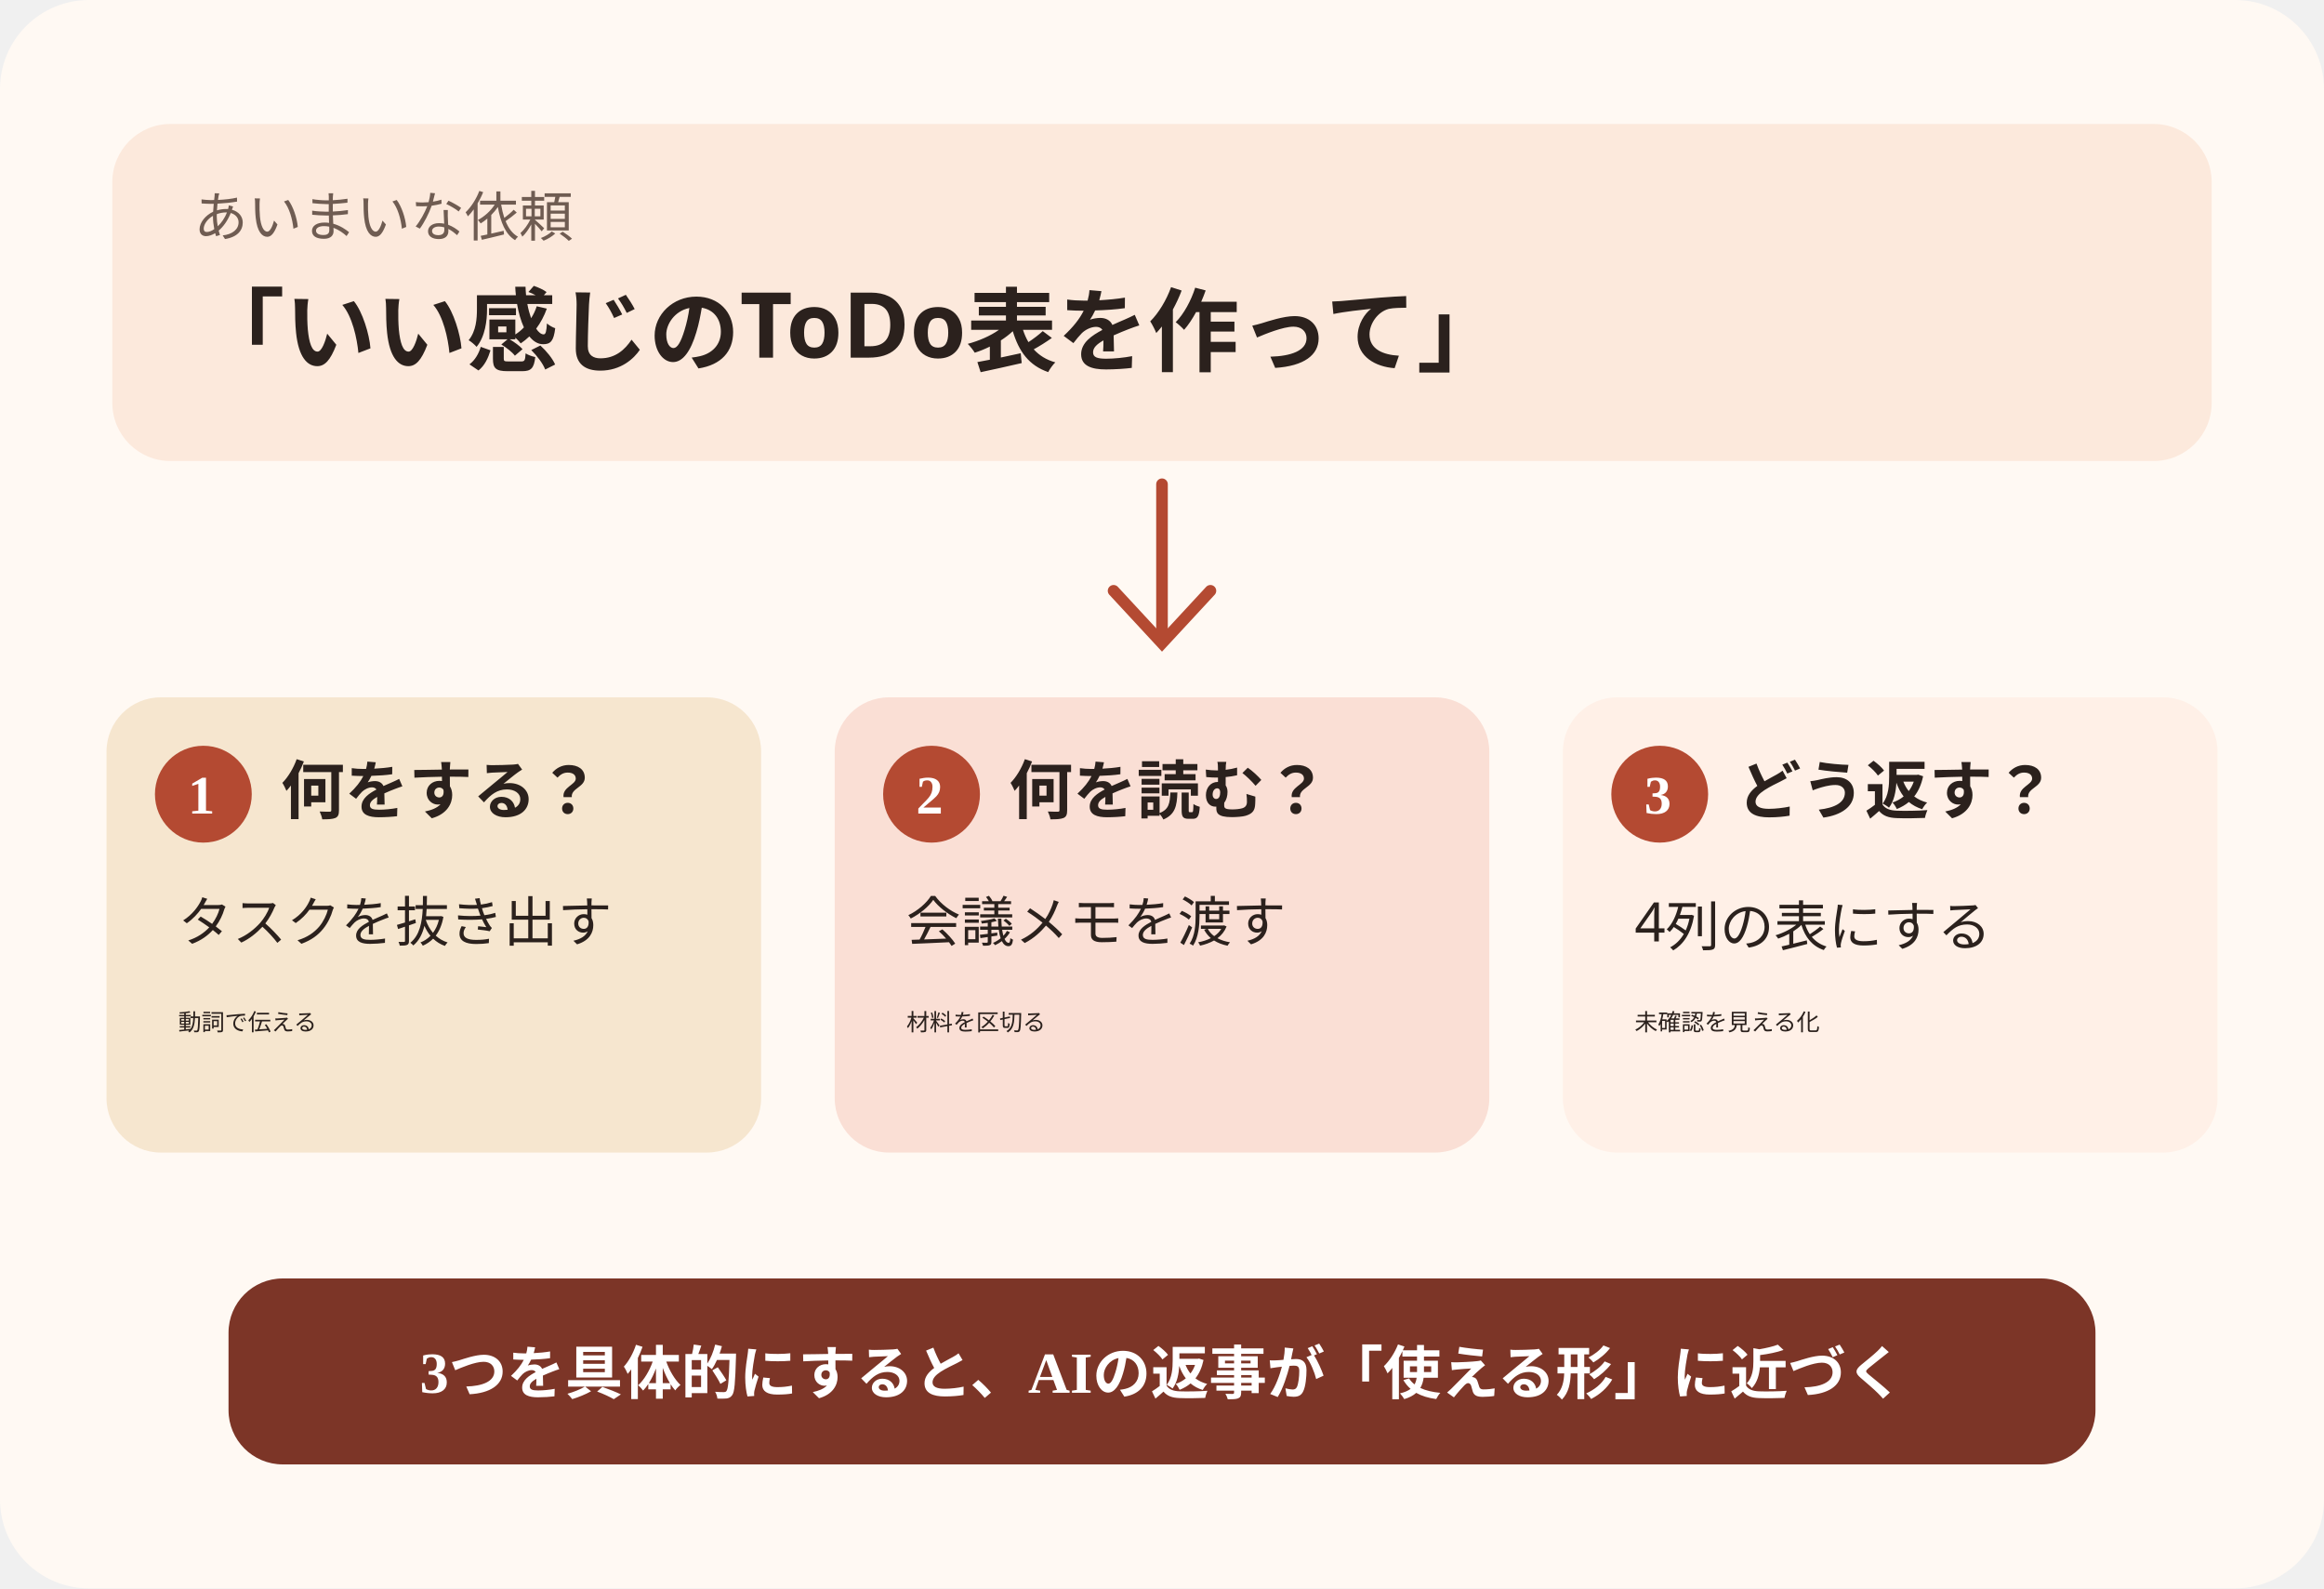
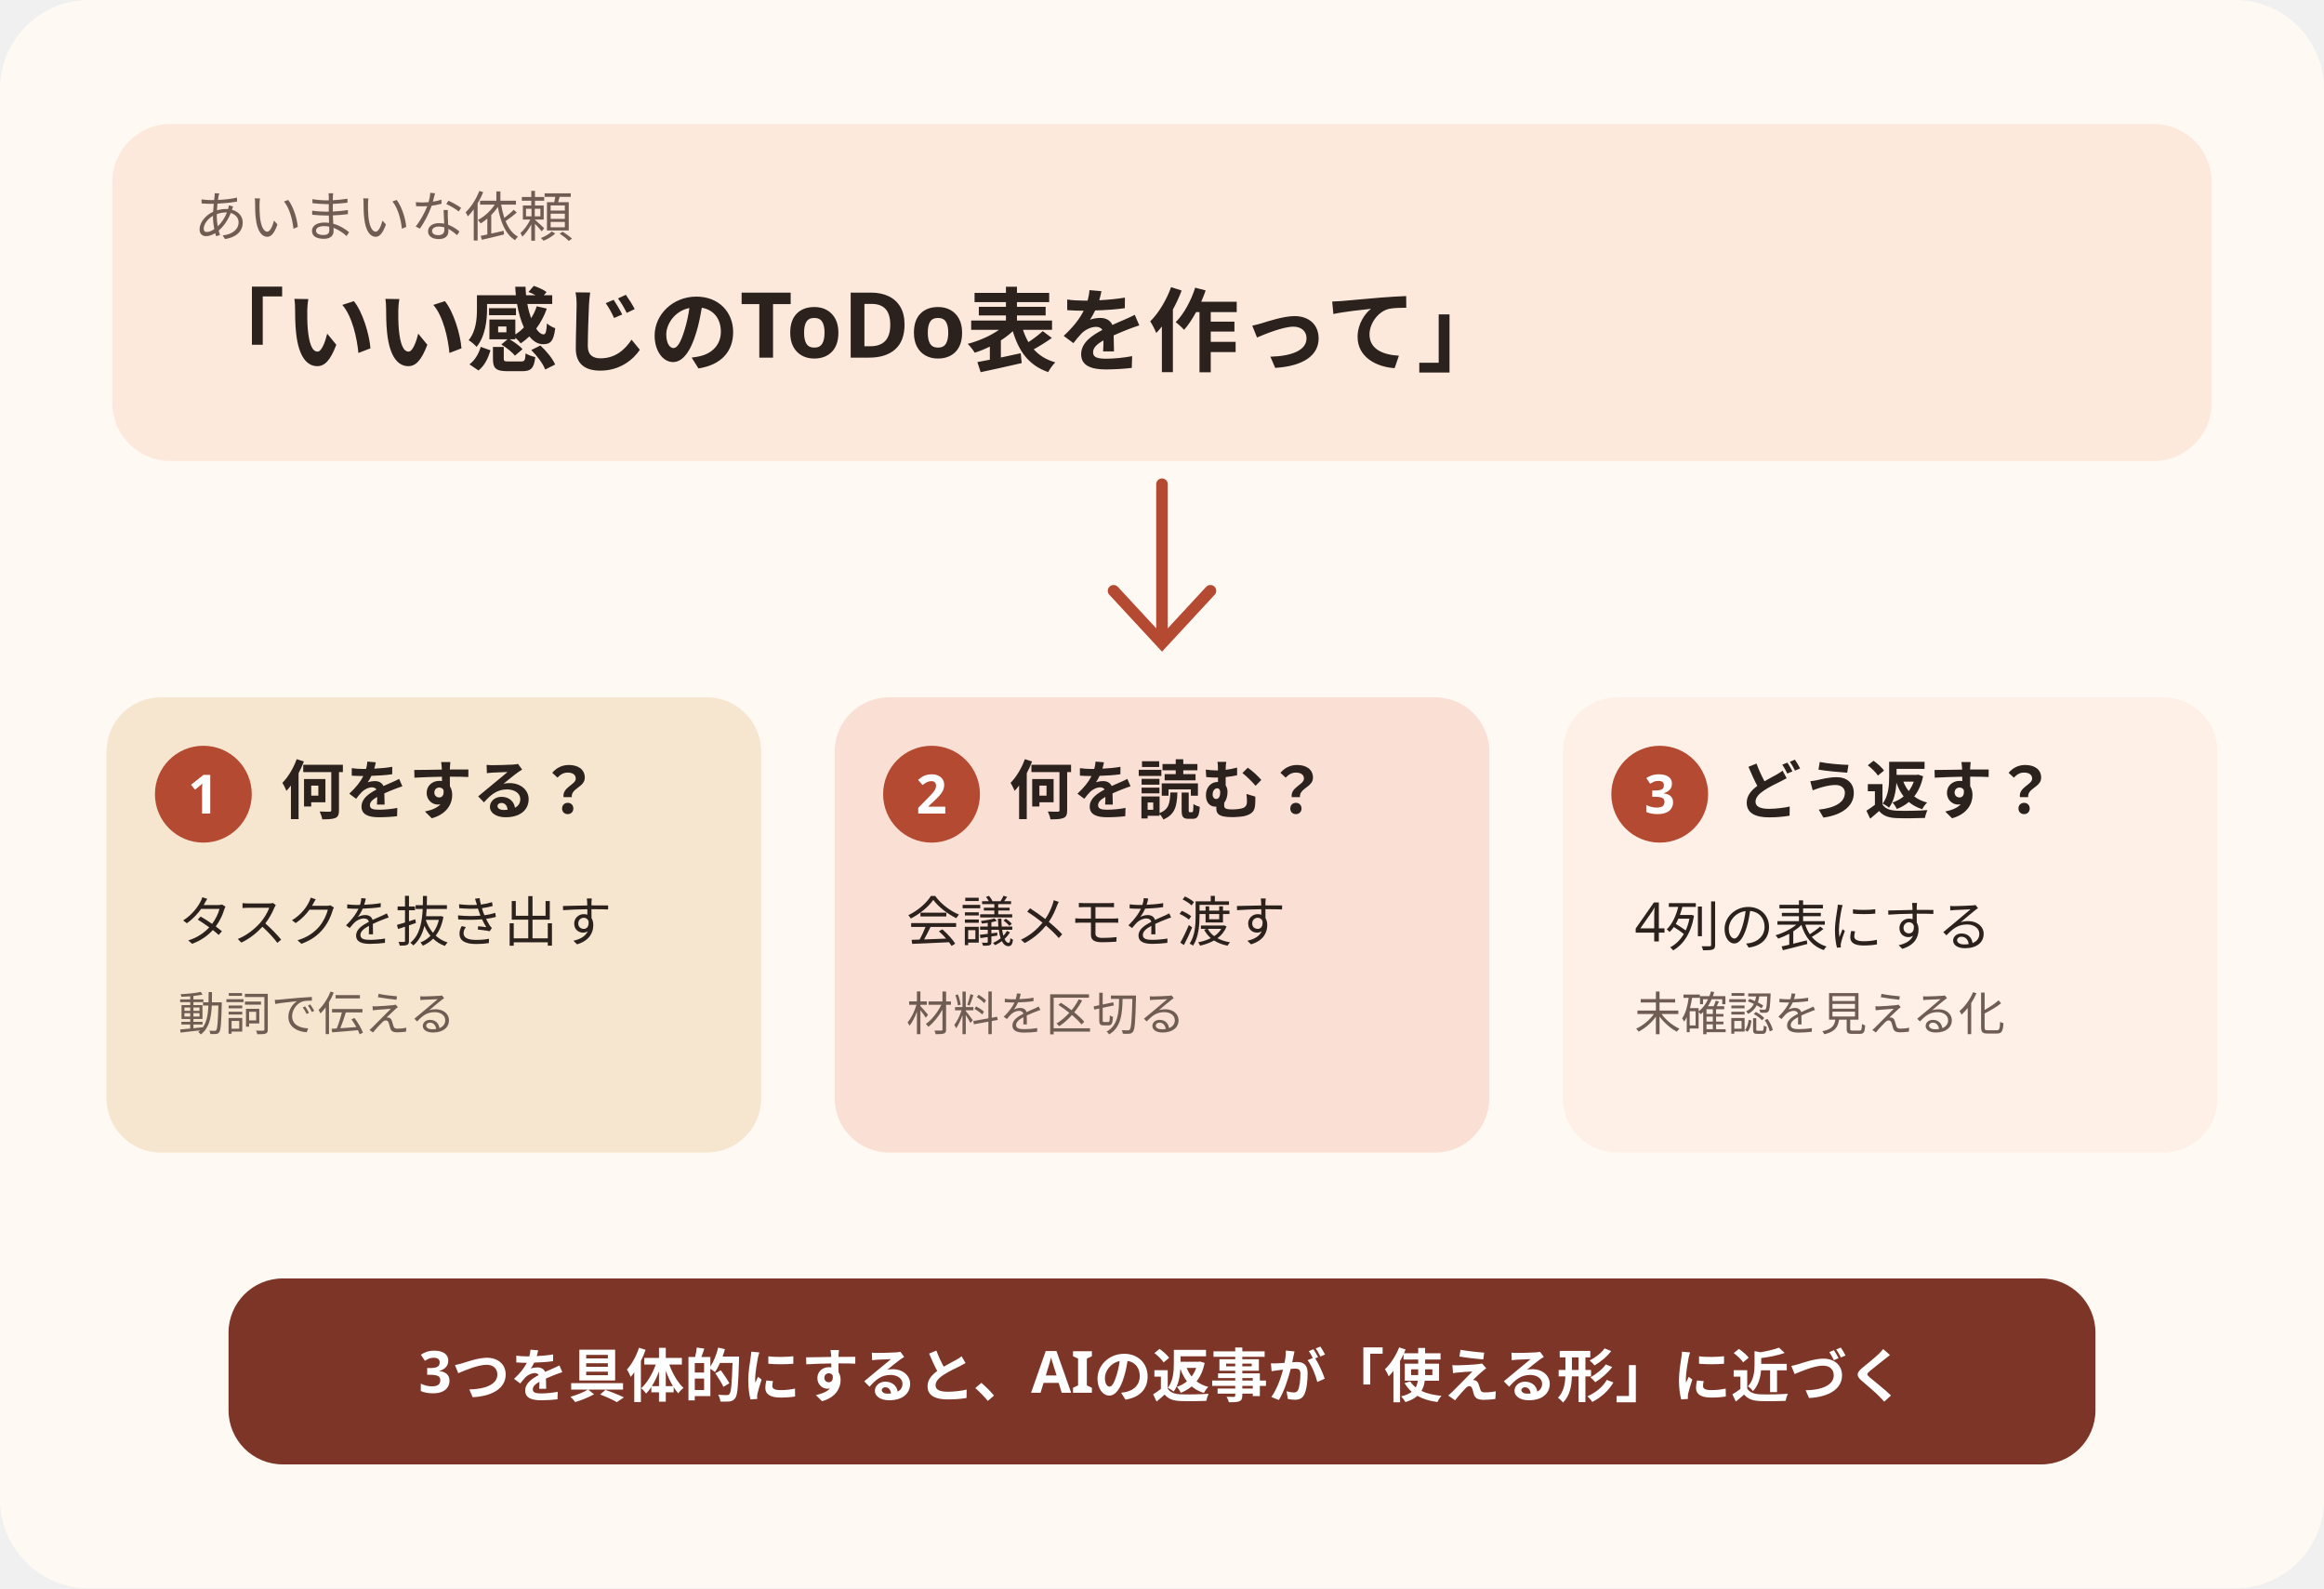
<svg xmlns="http://www.w3.org/2000/svg" width="1200" height="820" viewBox="0 0 1200 820">
  <defs>
    <style>
+     text{font-family:'Hiragino Sans','Hiragino Kaku Gothic ProN','Noto Sans JP',sans-serif}
    .t{font-family:'Hiragino Sans','Noto Sans JP',sans-serif;fill:#2B211D}.h{font-weight:700}.m{fill:#6F5C52}.w{fill:#fff}.line{stroke:#B44A32;stroke-width:6;fill:none;stroke-linecap:round}.dash{stroke:#C17A27;stroke-width:5;fill:none;stroke-dasharray:10 10}
  </style>
  </defs>
  <rect width="1200" height="820" rx="46" fill="#FFF9F3" />
  <rect x="58" y="64" width="1084" height="174" rx="30" fill="#FCE9DC" />
  <text x="100" y="122" class="t m" font-size="28">あいまいな依頼</text>
  <text x="100" y="188" class="t h" font-size="47">「いい感じのToDo表を作って」</text>
  <path d="M600 250v78" class="line" />
  <path d="M575 305l25 27 25-27" class="line" />
  <g>
    <rect x="55" y="360" width="338" height="235" rx="28" fill="#F6E6CF" />
    <circle cx="105" cy="410" r="25" fill="#B44A32" />
    <text x="97" y="420" class="w h" font-size="28">1</text>
    <text x="145" y="420" class="t h" font-size="33">何をする？</text>
    <text x="92" y="486" class="t" font-size="28">タスクを抜き出す</text>
-     <text x="92" y="532" class="t">動詞で伝える</text>
+     <text x="92" y="532" class="t m" font-size="24">動詞で伝える</text>
  </g>
  <g>
    <rect x="431" y="360" width="338" height="235" rx="28" fill="#FADFD5" />
    <circle cx="481" cy="410" r="25" fill="#B44A32" />
    <text x="473" y="420" class="w h" font-size="28">2</text>
    <text x="521" y="420" class="t h" font-size="33">何を読む？</text>
    <text x="468" y="486" class="t" font-size="28">会議メモを渡す</text>
-     <text x="468" y="532" class="t">材料を区切る</text>
+     <text x="468" y="532" class="t m" font-size="24">材料を区切る</text>
  </g>
  <g>
    <rect x="807" y="360" width="338" height="235" rx="28" fill="#FFF0E7" />
    <circle cx="857" cy="410" r="25" fill="#B44A32" />
    <text x="849" y="420" class="w h" font-size="28">3</text>
    <text x="897" y="420" class="t h" font-size="33">どう返す？</text>
    <text x="844" y="486" class="t" font-size="28">4列の表にする</text>
-     <text x="844" y="532" class="t">未確認を見える化</text>
+     <text x="844" y="532" class="t m" font-size="24">未確認を見える化</text>
  </g>
  <rect x="118" y="660" width="964" height="96" rx="28" fill="#7C3527" />
  <text x="600" y="719" text-anchor="middle" class="w h" font-size="30">3つを具体的にすると、AIの返事が「使える形」に近づく</text>
</svg>
